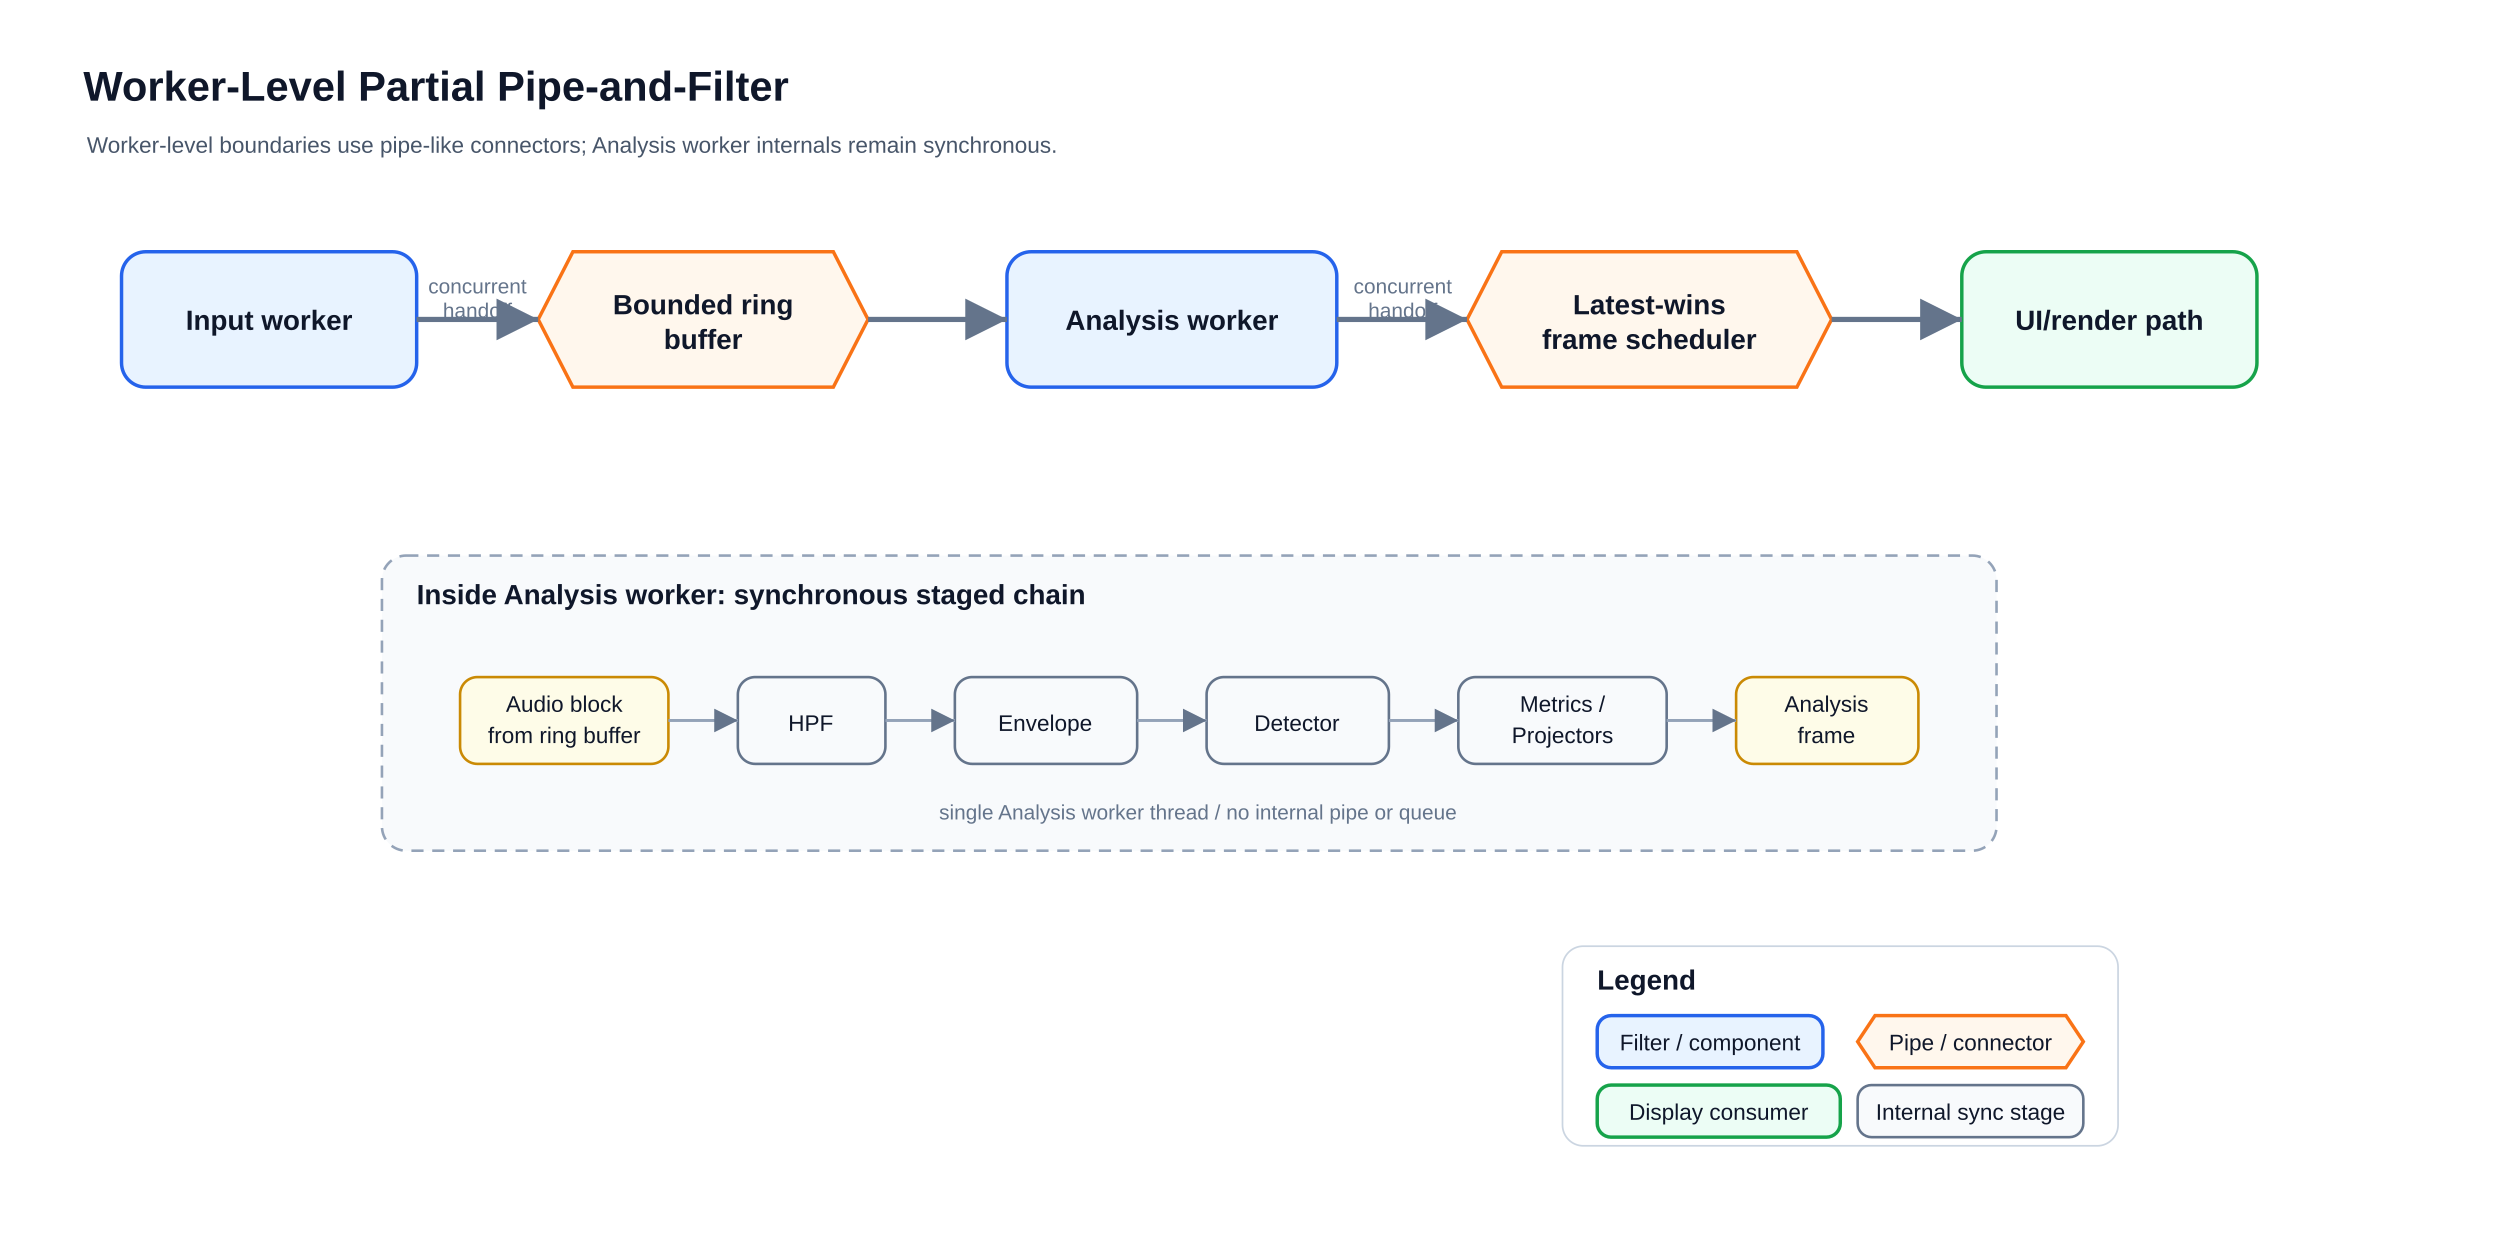
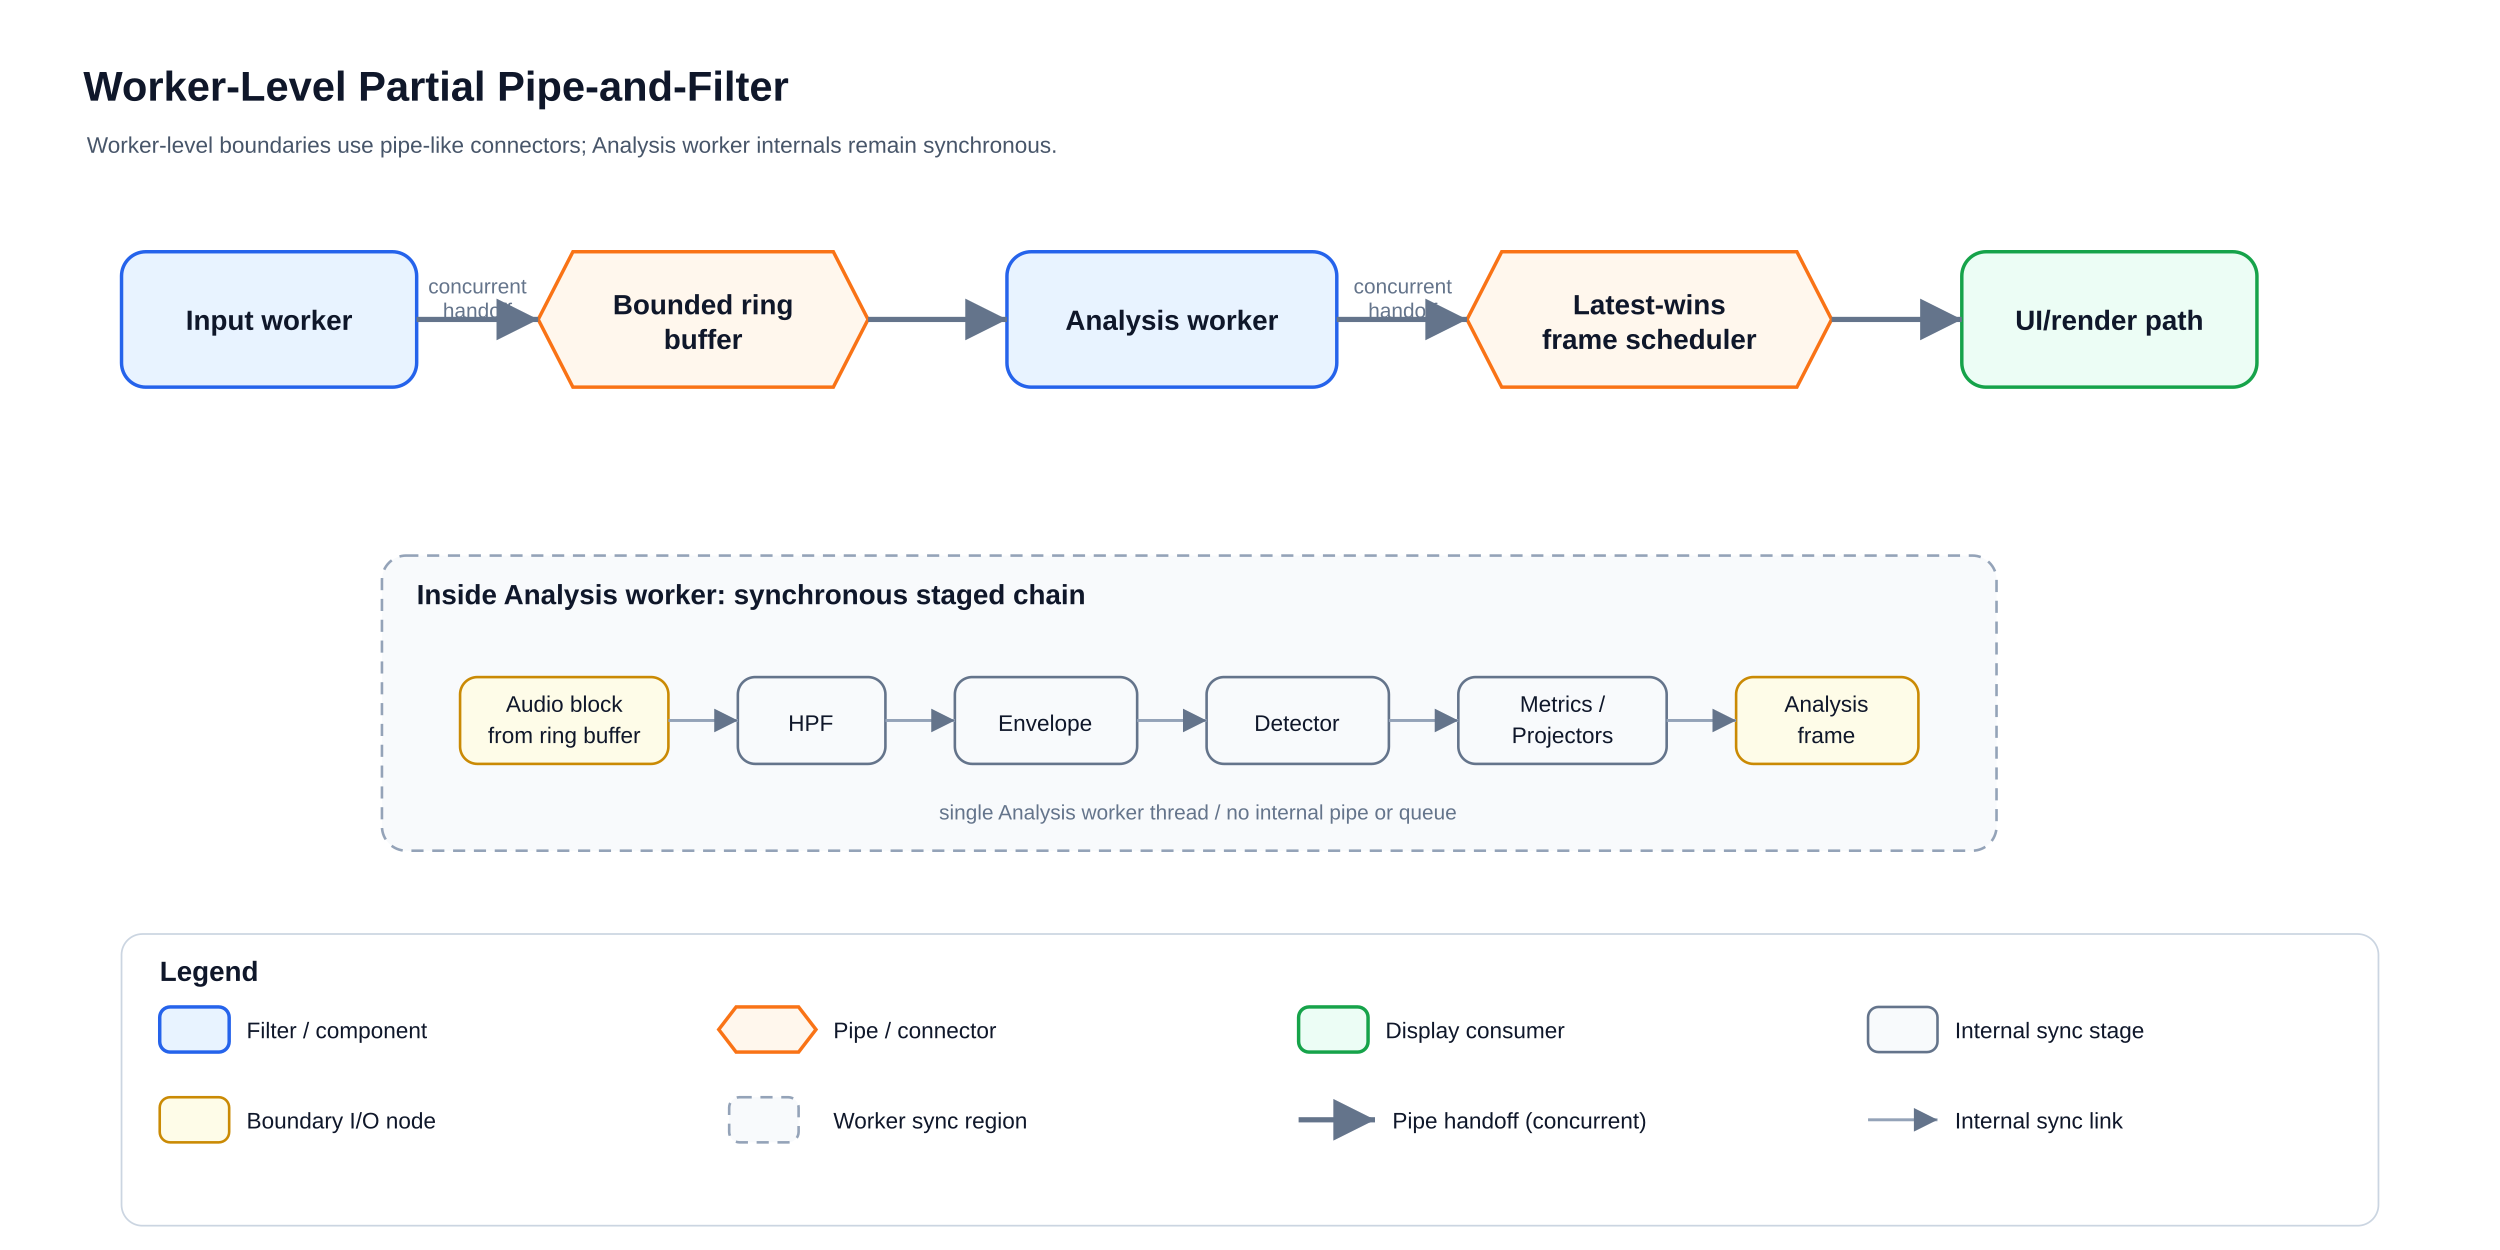
<svg xmlns="http://www.w3.org/2000/svg" width="1440" height="720" viewBox="0 0 1440 720" role="img" aria-labelledby="title desc">
  <defs>
    <marker id="arrow" markerWidth="12" markerHeight="12" refX="10" refY="6" orient="auto" markerUnits="strokeWidth">
      <path d="M2,2 L10,6 L2,10 Z" fill="#64748b" />
    </marker>
    <style>
      .title{font:700 24px Arial,sans-serif;fill:#0f172a}.sub{font:13px Arial,sans-serif;fill:#475569}.label{font:700 16px Arial,sans-serif;fill:#0f172a}.small{font:12px Arial,sans-serif;fill:#64748b}.boxText{font:13px Arial,sans-serif;fill:#0f172a}.filter{fill:#e8f3ff;stroke:#2563eb;stroke-width:2}.pipe{fill:#fff7ed;stroke:#f97316;stroke-width:2}.consumer{fill:#ecfdf5;stroke:#16a34a;stroke-width:2}.stage{fill:#f8fafc;stroke:#64748b;stroke-width:1.5}.boundary{fill:#fefce8;stroke:#ca8a04;stroke-width:1.5}.line{stroke:#64748b;stroke-width:3;fill:none;marker-end:url(#arrow)}.thin{stroke:#94a3b8;stroke-width:1.7;fill:none;marker-end:url(#arrow)}
    </style>
  </defs>
  <rect width="1440" height="720" fill="#ffffff" />
  <text x="48" y="58" class="title">Worker-Level Partial Pipe-and-Filter</text>
  <text x="50" y="88" class="sub">Worker-level boundaries use pipe-like connectors; Analysis worker internals remain synchronous.</text>
  <rect x="70" y="145" width="170" height="78" rx="14" class="filter" />
  <text x="155" y="190" class="label" text-anchor="middle">Input worker</text>
  <polygon points="330,145 480,145 500,184 480,223 330,223 310,184" class="pipe" />
  <text x="405" y="181" class="label" text-anchor="middle">Bounded ring</text>
  <text x="405" y="201" class="label" text-anchor="middle">buffer</text>
  <rect x="580" y="145" width="190" height="78" rx="14" class="filter" />
  <text x="675" y="190" class="label" text-anchor="middle">Analysis worker</text>
  <polygon points="865,145 1035,145 1055,184 1035,223 865,223 845,184" class="pipe" />
  <text x="950" y="181" class="label" text-anchor="middle">Latest-wins</text>
  <text x="950" y="201" class="label" text-anchor="middle">frame scheduler</text>
  <rect x="1130" y="145" width="170" height="78" rx="14" class="consumer" />
  <text x="1215" y="190" class="label" text-anchor="middle">UI/render path</text>
  <path d="M240 184 H310" class="line" />
  <text x="275" y="169" class="small" text-anchor="middle">concurrent</text>
  <text x="275" y="183" class="small" text-anchor="middle">handoff</text>
  <path d="M500 184 H580" class="line" />
  <path d="M770 184 H845" class="line" />
  <text x="808" y="169" class="small" text-anchor="middle">concurrent</text>
  <text x="808" y="183" class="small" text-anchor="middle">handoff</text>
  <path d="M1055 184 H1130" class="line" />
  <rect x="220" y="320" width="930" height="170" rx="14" fill="#f8fafc" stroke="#94a3b8" stroke-width="1.5" stroke-dasharray="7 5" />
  <text x="240" y="348" class="label">Inside Analysis worker: synchronous staged chain</text>
  <rect x="265" y="390" width="120" height="50" rx="10" class="boundary" />
  <text x="325" y="410" class="boxText" text-anchor="middle">Audio block</text>
  <text x="325" y="428" class="boxText" text-anchor="middle">from ring buffer</text>
  <rect x="425" y="390" width="85" height="50" rx="10" class="stage" />
  <text x="467" y="421" class="boxText" text-anchor="middle">HPF</text>
  <rect x="550" y="390" width="105" height="50" rx="10" class="stage" />
  <text x="602" y="421" class="boxText" text-anchor="middle">Envelope</text>
  <rect x="695" y="390" width="105" height="50" rx="10" class="stage" />
  <text x="747" y="421" class="boxText" text-anchor="middle">Detector</text>
  <rect x="840" y="390" width="120" height="50" rx="10" class="stage" />
  <text x="900" y="410" class="boxText" text-anchor="middle">Metrics /</text>
  <text x="900" y="428" class="boxText" text-anchor="middle">Projectors</text>
  <rect x="1000" y="390" width="105" height="50" rx="10" class="boundary" />
  <text x="1052" y="410" class="boxText" text-anchor="middle">Analysis</text>
  <text x="1052" y="428" class="boxText" text-anchor="middle">frame</text>
  <path d="M385 415 H425" class="thin" />
  <path d="M510 415 H550" class="thin" />
  <path d="M655 415 H695" class="thin" />
  <path d="M800 415 H840" class="thin" />
  <path d="M960 415 H1000" class="thin" />
  <text x="690" y="472" class="small" text-anchor="middle">single Analysis worker thread / no internal pipe or queue</text>
-   <rect x="900" y="545" width="320" height="115" rx="12" fill="#fff" stroke="#cbd5e1" />
-   <text x="920" y="570" class="label">Legend</text>
-   <rect x="920" y="585" width="130" height="30" rx="8" class="filter" />
-   <text x="985" y="605" class="boxText" text-anchor="middle">Filter / component</text>
-   <polygon points="1080,585 1190,585 1200,600 1190,615 1080,615 1070,600" class="pipe" />
-   <text x="1135" y="605" class="boxText" text-anchor="middle">Pipe / connector</text>
-   <rect x="920" y="625" width="140" height="30" rx="8" class="consumer" />
-   <text x="990" y="645" class="boxText" text-anchor="middle">Display consumer</text>
-   <rect x="1070" y="625" width="130" height="30" rx="8" class="stage" />
-   <text x="1135" y="645" class="boxText" text-anchor="middle">Internal sync stage</text>
+   <rect x="70" y="538" width="1300" height="168" rx="12" fill="#fff" stroke="#cbd5e1" />
+   <text x="92" y="565" class="label">Legend</text>
+   <rect x="92" y="580" width="40" height="26" rx="6" class="filter" />
+   <text x="142" y="598" class="boxText">Filter / component</text>
+   <polygon points="424,580 460,580 470,593 460,606 424,606 414,593" class="pipe" />
+   <text x="480" y="598" class="boxText">Pipe / connector</text>
+   <rect x="748" y="580" width="40" height="26" rx="6" class="consumer" />
+   <text x="798" y="598" class="boxText">Display consumer</text>
+   <rect x="1076" y="580" width="40" height="26" rx="6" class="stage" />
+   <text x="1126" y="598" class="boxText">Internal sync stage</text>
+   <rect x="92" y="632" width="40" height="26" rx="6" class="boundary" />
+   <text x="142" y="650" class="boxText">Boundary I/O node</text>
+   <rect x="420" y="632" width="40" height="26" rx="6" fill="#f8fafc" stroke="#94a3b8" stroke-width="1.5" stroke-dasharray="7 5" />
+   <text x="480" y="650" class="boxText">Worker sync region</text>
+   <path d="M748 645 H792" class="line" />
+   <text x="802" y="650" class="boxText">Pipe handoff (concurrent)</text>
+   <path d="M1076 645 H1116" class="thin" />
+   <text x="1126" y="650" class="boxText">Internal sync link</text>
</svg>
